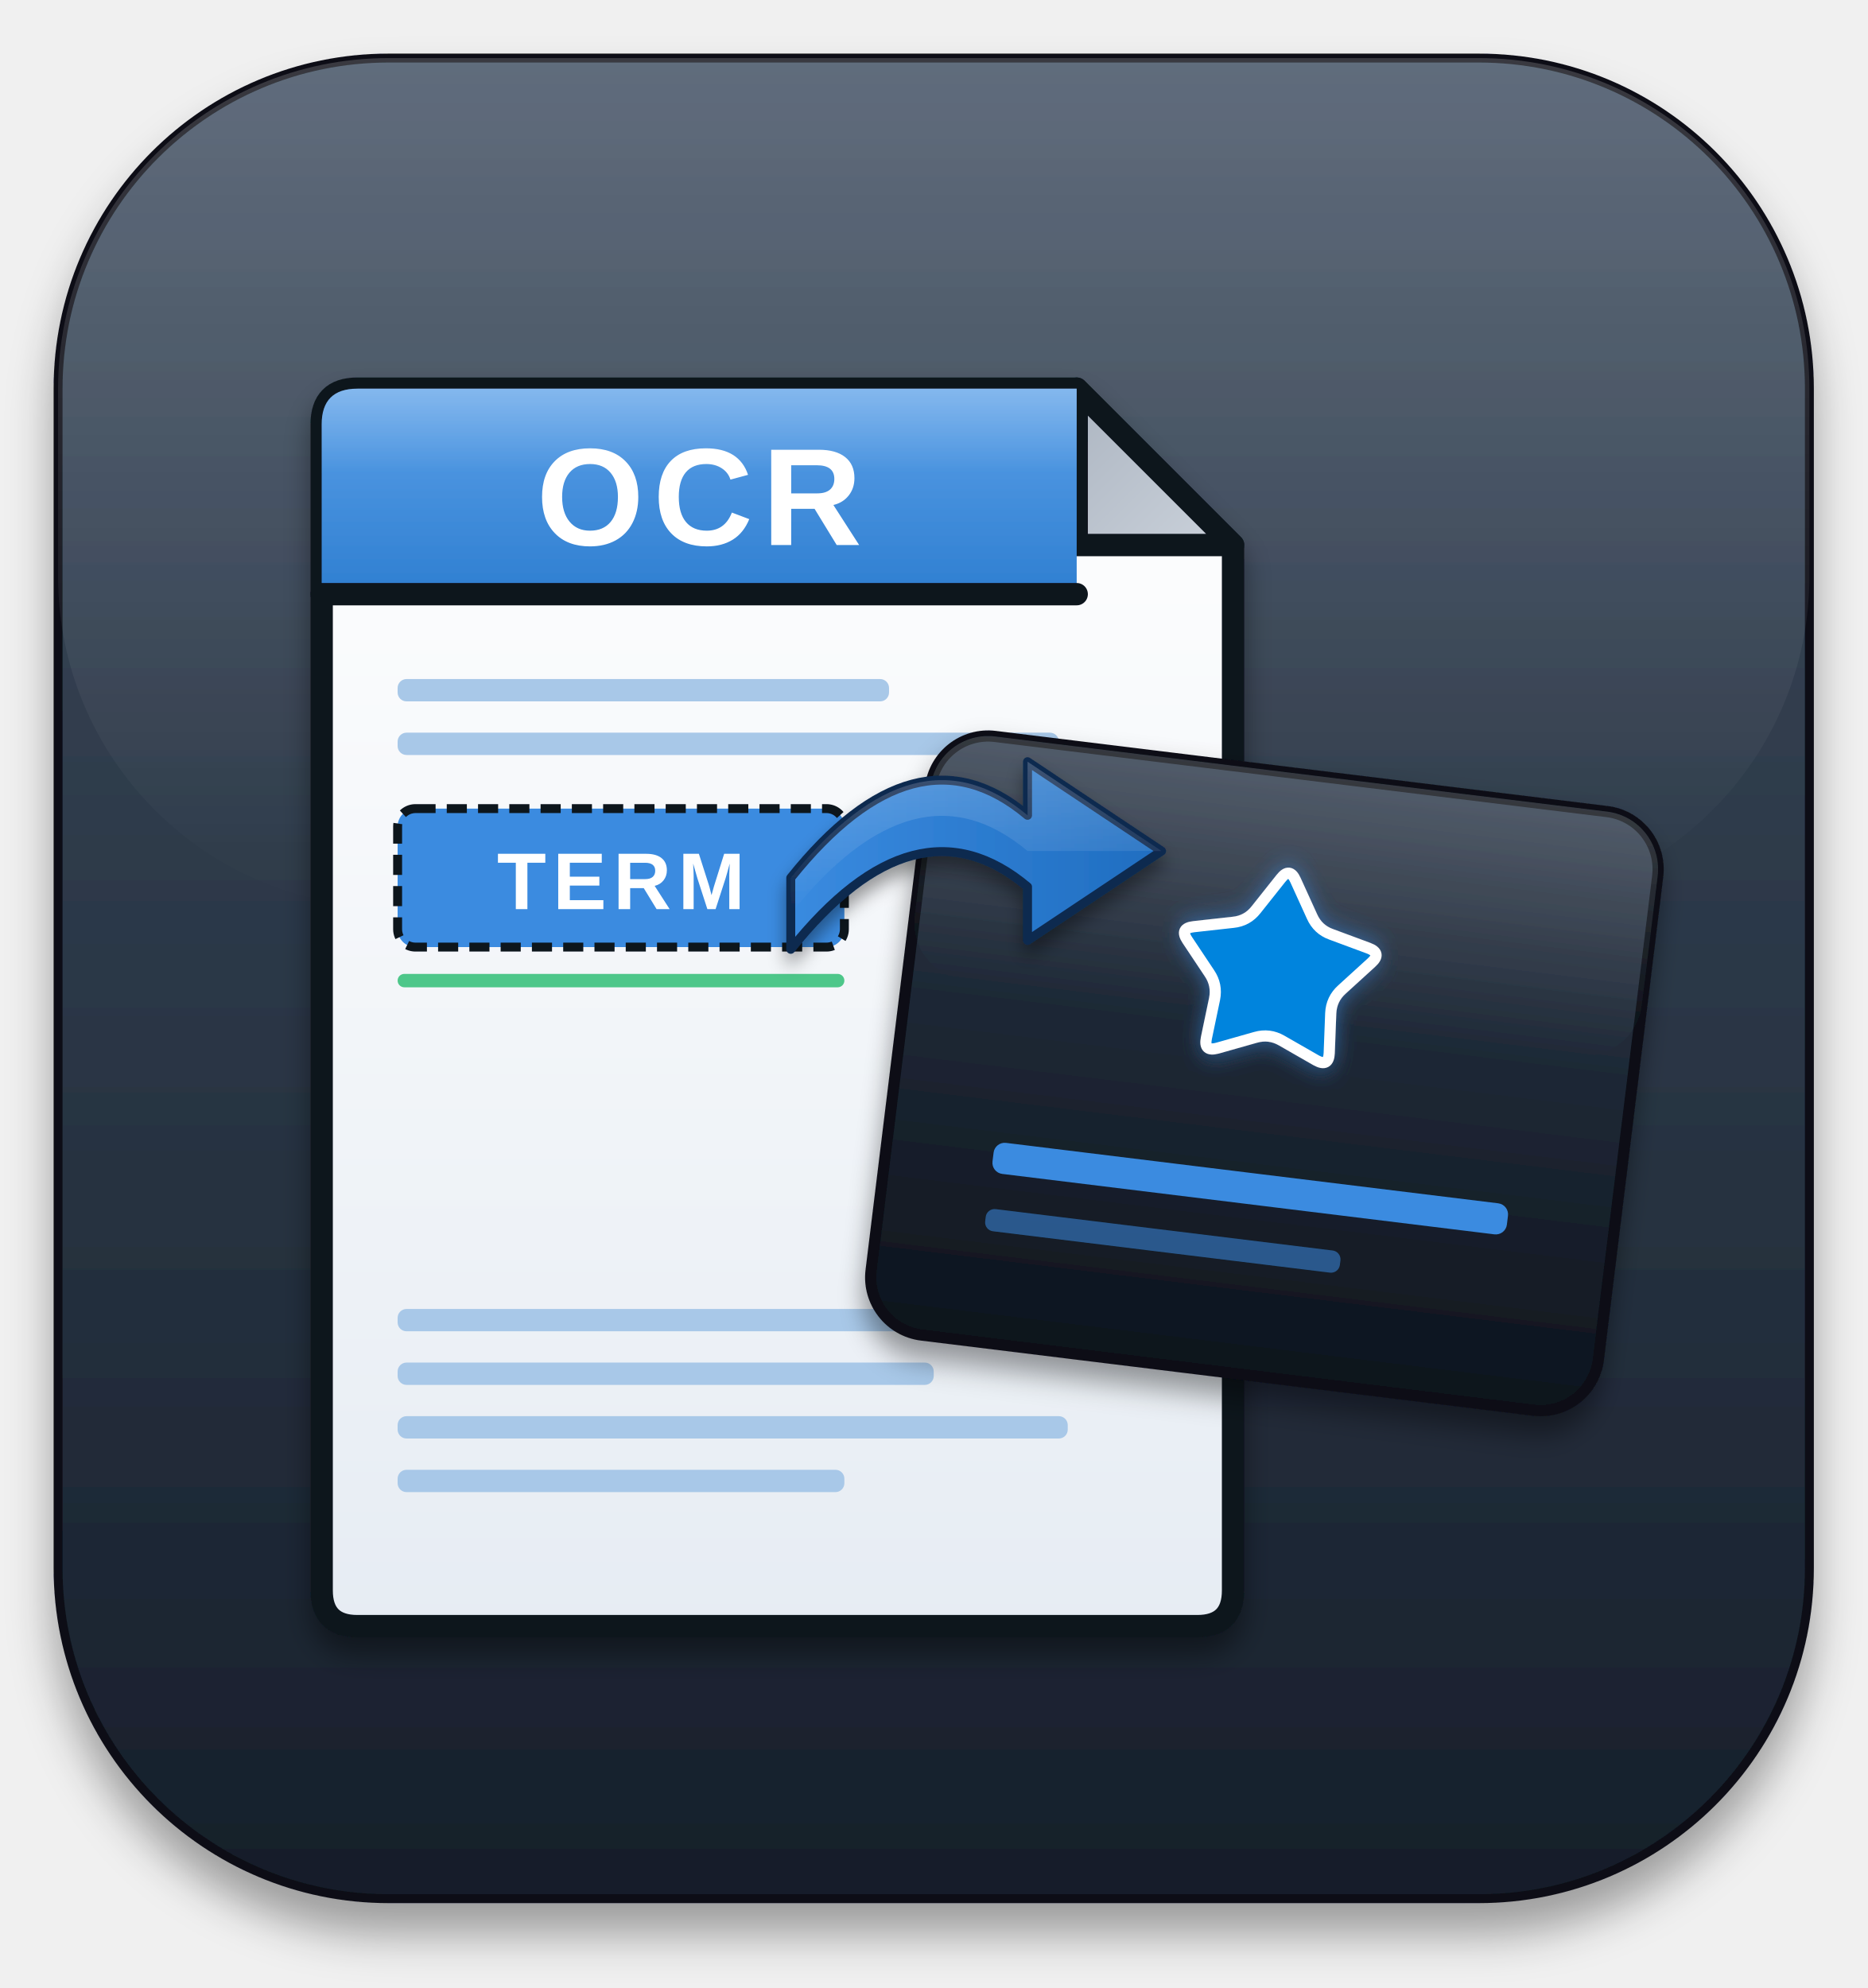
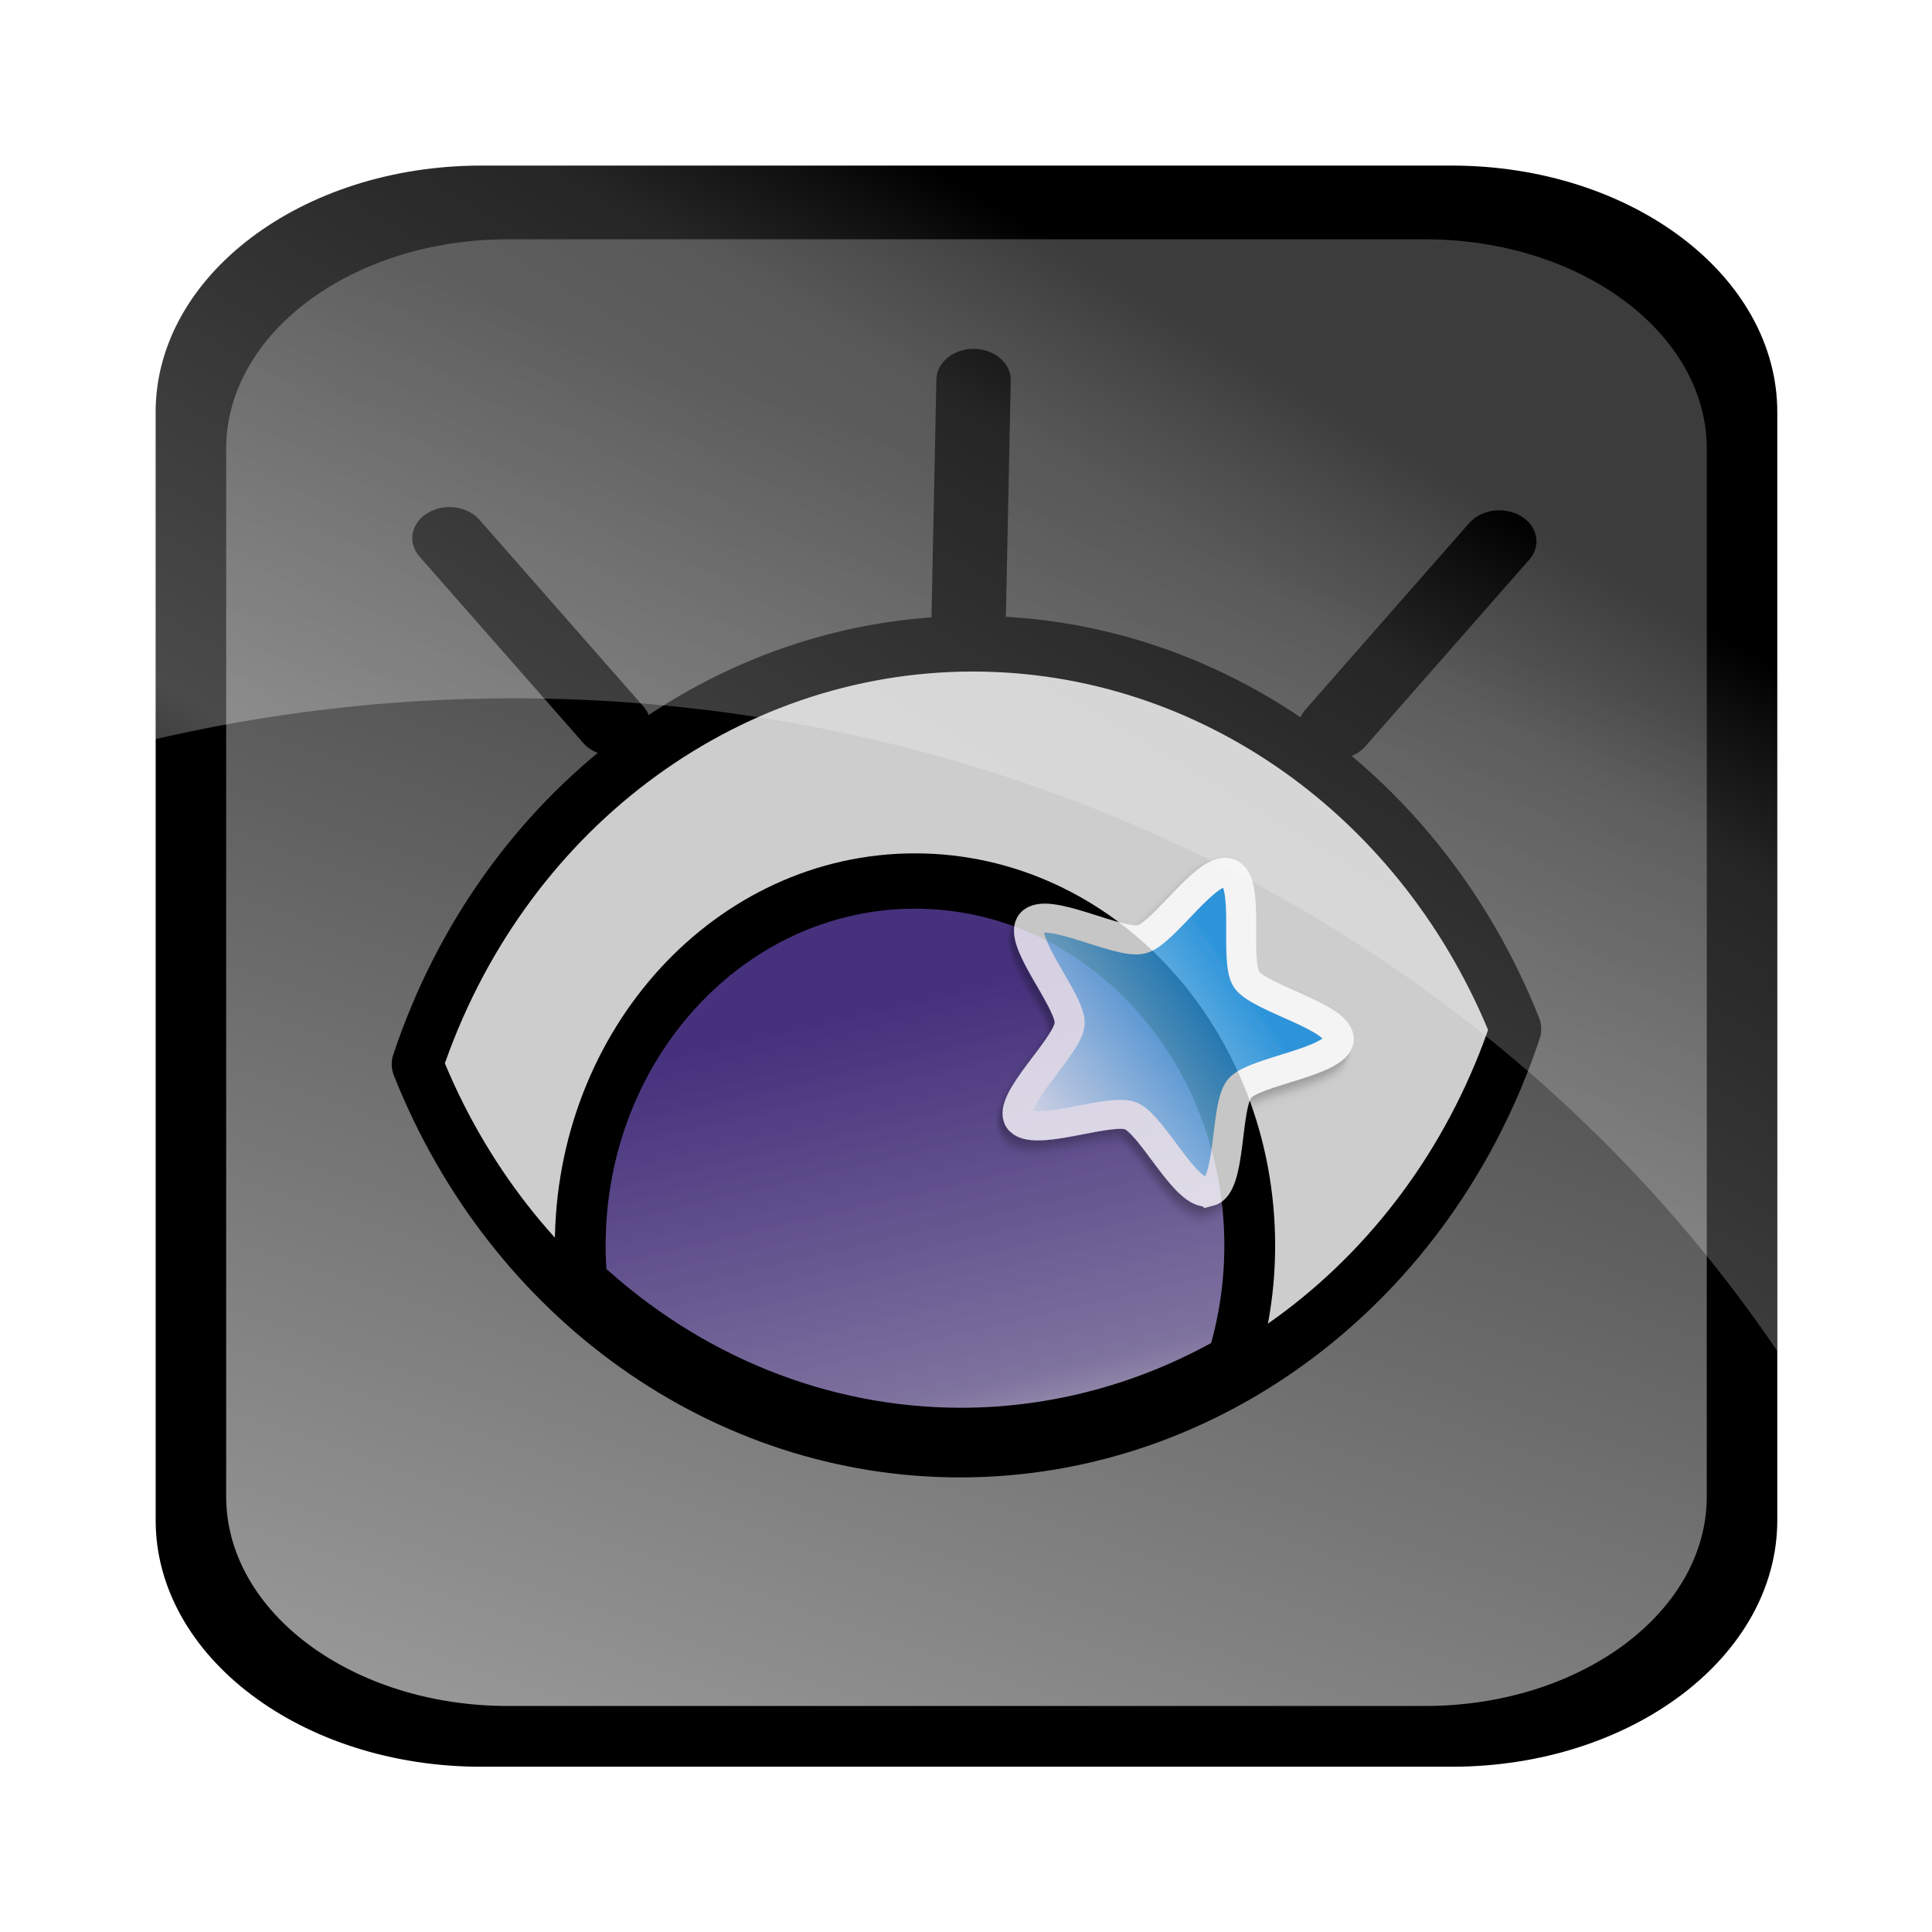
- <svg xmlns="http://www.w3.org/2000/svg" xmlns:xlink="http://www.w3.org/1999/xlink" viewBox="0 0 836 890" preserveAspectRatio="xMidYMid" version="1.1" id="svg45" width="836" height="890">
-   <defs id="defs28">
-     <linearGradient id="iconBg" x1="383.375" y1="95.604" x2="383.375" y2="903.356" gradientTransform="scale(0.9755464,1.025067)" gradientUnits="userSpaceOnUse">
-       <stop offset="0%" stop-color="#3e4d60" id="stop1" />
-       <stop offset="55%" stop-color="#293544" id="stop2" />
-       <stop offset="100%" stop-color="#161e2a" id="stop3" />
-     </linearGradient>
-     <linearGradient id="iconShine" x1="261.771" y1="143.637" x2="261.771" y2="689.457" gradientTransform="matrix(1.43637,0,0,0.6961996,-350,-74)" gradientUnits="userSpaceOnUse">
-       <stop offset="0%" stop-color="#ffffff" stop-opacity="0.18" id="stop4" />
-       <stop offset="100%" stop-color="#ffffff" stop-opacity="0" id="stop5" />
-     </linearGradient>
-     <linearGradient id="docGrad" x1="568.016" y1="209.197" x2="568.016" y2="694.74" gradientTransform="scale(0.8608918,1.161586)" gradientUnits="userSpaceOnUse">
-       <stop offset="0%" stop-color="#ffffff" id="stop6" />
-       <stop offset="100%" stop-color="#e6ecf3" id="stop7" />
-     </linearGradient>
-     <linearGradient id="foldGrad" x1="827" y1="243.001" x2="906.999" y2="323" gradientUnits="userSpaceOnUse">
-       <stop offset="0%" stop-color="#aab3bf" id="stop8" />
-       <stop offset="100%" stop-color="#cdd4dd" id="stop9" />
-     </linearGradient>
-     <linearGradient id="headerGrad" x1="257.729" y1="475.353" x2="257.729" y2="651.693" gradientTransform="scale(1.916745,0.5217177)" gradientUnits="userSpaceOnUse">
-       <stop offset="0%" stop-color="#5ba0e8" id="stop10" />
-       <stop offset="100%" stop-color="#2f7fd1" id="stop11" />
-     </linearGradient>
-     <linearGradient id="cardGrad" x1="681.108" y1="459.422" x2="681.108" y2="762.036" gradientTransform="scale(1.100413,0.9087496)" gradientUnits="userSpaceOnUse">
-       <stop offset="0%" stop-color="#2c3849" id="stop12" />
-       <stop offset="100%" stop-color="#0d141d" id="stop13" />
-     </linearGradient>
-     <linearGradient id="starGrad" x1="850.78" y1="472.859" x2="850.78" y2="562.196" gradientTransform="scale(1.022952,0.9775634)" gradientUnits="userSpaceOnUse">
-       <stop offset="0%" stop-color="#0084dd" id="stop14" />
-       <stop offset="100%" stop-color="#ffffff" id="stop15" />
-     </linearGradient>
-     <linearGradient id="arrowGrad" x1="505.071" y1="574.03" x2="627.382" y2="574.03" gradientTransform="scale(1.389902,0.7194751)" gradientUnits="userSpaceOnUse">
-       <stop offset="0%" stop-color="#3a8be0" id="stop16" />
-       <stop offset="100%" stop-color="#1f6dc0" id="stop17" />
-     </linearGradient>
-     <linearGradient id="surfaceShine" x1="0" y1="0" x2="0" y2="1">
-       <stop offset="0%" stop-color="#ffffff" stop-opacity="0.45" id="stop18" />
-       <stop offset="100%" stop-color="#ffffff" stop-opacity="0" id="stop19" />
-     </linearGradient>
-     <linearGradient id="darkShine" x1="435.489" y1="725.254" x2="435.489" y2="915.201" gradientTransform="scale(1.726794,0.5791078)" gradientUnits="userSpaceOnUse">
-       <stop offset="0%" stop-color="#ffffff" stop-opacity="0.18" id="stop20" />
-       <stop offset="100%" stop-color="#ffffff" stop-opacity="0" id="stop21" />
-     </linearGradient>
-     <filter id="dropShadow" x="-0.052" y="-0.063" width="1.103" height="1.155">
-       <feGaussianBlur in="SourceAlpha" stdDeviation="6" id="feGaussianBlur21" />
-       <feOffset dx="0" dy="8" id="feOffset21" />
-       <feComponentTransfer id="feComponentTransfer21">
-         <feFuncA type="linear" slope="0.40" id="feFuncA21" />
-       </feComponentTransfer>
-       <feMerge id="feMerge22">
-         <feMergeNode id="feMergeNode21" />
-         <feMergeNode in="SourceGraphic" id="feMergeNode22" />
-       </feMerge>
-     </filter>
-     <filter id="iconShadow" x="-0.033" y="-0.032" width="1.066" height="1.08">
-       <feGaussianBlur in="SourceAlpha" stdDeviation="10" id="feGaussianBlur22" />
-       <feOffset dx="0" dy="14" id="feOffset22" />
-       <feComponentTransfer id="feComponentTransfer22">
-         <feFuncA type="linear" slope="0.35" id="feFuncA22" />
-       </feComponentTransfer>
-       <feMerge id="feMerge24">
-         <feMergeNode id="feMergeNode23" />
-         <feMergeNode in="SourceGraphic" id="feMergeNode24" />
-       </feMerge>
-     </filter>
-     <filter id="arrowShadow" x="-0.07" y="-0.138" width="1.14" height="1.336">
-       <feGaussianBlur in="SourceAlpha" stdDeviation="4" id="feGaussianBlur24" />
-       <feOffset dx="0" dy="5" id="feOffset24" />
-       <feComponentTransfer id="feComponentTransfer24">
-         <feFuncA type="linear" slope="0.40" id="feFuncA24" />
-       </feComponentTransfer>
-       <feMerge id="feMerge26">
-         <feMergeNode id="feMergeNode25" />
-         <feMergeNode in="SourceGraphic" id="feMergeNode26" />
-       </feMerge>
-     </filter>
-     <filter id="starGlow" x="-0.168" y="-0.176" width="1.336" height="1.353">
-       <feGaussianBlur in="SourceAlpha" stdDeviation="5" result="blur" id="feGaussianBlur26" />
-       <feFlood flood-color="#3a8be0" flood-opacity="0.65" id="feFlood26" />
-       <feComposite in2="blur" operator="in" result="glow" id="feComposite26" />
-       <feMerge id="feMerge28">
-         <feMergeNode in="glow" id="feMergeNode27" />
-         <feMergeNode in="SourceGraphic" id="feMergeNode28" />
-       </feMerge>
-     </filter>
-     <symbol id="starShape" overflow="visible">
-       <path d="m 3.3,-42.5 9.3,15.2 q 3.3,5.5 9.5,6.9 l 17.3,4.1 q 6.3,1.5 2.1,6.3 L 29.9,3.5 q -4.2,4.8 -3.7,11.2 l 1.5,17.8 q 0.5,6.3 -5.4,3.9 L 5.9,29.5 Q 0,27 -5.9,29.5 l -16.4,6.9 q -5.9,2.4 -5.4,-3.9 l 1.5,-17.8 Q -25.7,8.3 -29.9,3.5 L -41.5,-10 q -4.2,-4.8 2.1,-6.3 l 17.3,-4.1 q 6.2,-1.4 9.5,-6.9 l 9.3,-15.2 q 3.3,-5.5 6.6,0 z" id="path28" />
-     </symbol>
-     <linearGradient xlink:href="#surfaceShine" id="linearGradient45" x1="165.638" y1="739.636" x2="165.638" y2="852.968" gradientTransform="scale(2.982404,0.3352999)" gradientUnits="userSpaceOnUse" />
-     <linearGradient xlink:href="#surfaceShine" id="linearGradient46" x1="450.581" y1="648.407" x2="450.581" y2="754.652" gradientTransform="scale(1.562426,0.6400301)" gradientUnits="userSpaceOnUse" />
-   </defs>
-   <g filter="url(#iconShadow)" id="g28" transform="translate(-350,-74)">
-     <rect x="376" y="100" width="784" height="824" rx="148" ry="148" fill="url(#iconBg)" stroke="#0a1018" stroke-width="4" id="rect28" style="fill:url(#iconBg)" />
-   </g>
-   <rect x="26" y="26" width="784" height="380" rx="148" ry="148" fill="url(#iconShine)" id="rect29" style="fill:url(#iconShine)" />
-   <g filter="url(#dropShadow)" id="g40" transform="translate(-350,-74)">
-     <path d="m 510,248 h 322 l 70,70 v 468 q 0,16 -16,16 H 510 q -16,0 -16,-16 V 264 q 0,-16 16,-16 z" fill="url(#docGrad)" stroke="#0e151f" stroke-width="10" stroke-linejoin="round" id="path29" style="fill:url(#docGrad)" />
-     <path d="m 832,248 v 70 h 70 z" fill="url(#foldGrad)" stroke="#0e151f" stroke-width="10" stroke-linejoin="round" id="path30" style="fill:url(#foldGrad)" />
-     <path d="m 510,248 h 322 v 92 H 494 v -76 q 0,-16 16,-16 z" fill="url(#headerGrad)" id="path31" style="fill:url(#headerGrad)" />
-     <line x1="494" y1="340" x2="832" y2="340" stroke="#0e151f" stroke-width="10" stroke-linecap="round" id="line31" />
-     <path d="m 510,248 h 322 v 38 H 494 v -22 q 0,-16 16,-16 z" fill="url(#surfaceShine)" opacity="0.55" id="path32" style="fill:url(#linearGradient45)" />
-     <text x="663" y="318" text-anchor="middle" font-family="'Arial Black', Arial, Helvetica, 'Liberation Sans', sans-serif" font-size="62px" font-weight="900" fill="#ffffff" letter-spacing="4" id="text32">OCR</text>
-     <rect x="528" y="378" width="220" height="10" rx="4" fill="#a8c8e8" id="rect32" />
-     <rect x="528" y="402" width="296" height="10" rx="4" fill="#a8c8e8" id="rect33" />
-     <rect x="528" y="436" width="200" height="62" rx="8" fill="#3a8be0" id="rect34" />
-     <rect x="528" y="436" width="200" height="62" rx="8" fill="none" stroke="#0e151f" stroke-width="4" stroke-dasharray="9, 5" stroke-linejoin="round" id="rect35" />
-     <text x="628" y="481" text-anchor="middle" font-family="'Arial Black', Arial, Helvetica, 'Liberation Sans', sans-serif" font-size="36px" font-weight="900" fill="#ffffff" letter-spacing="3" id="text35">TERM</text>
-     <rect x="528" y="510" width="200" height="6" rx="3" fill="#4ec78a" id="rect36" />
-     <rect x="528" y="660" width="280" height="10" rx="4" fill="#a8c8e8" id="rect37" />
-     <rect x="528" y="684" width="240" height="10" rx="4" fill="#a8c8e8" id="rect38" />
-     <rect x="528" y="708" width="300" height="10" rx="4" fill="#a8c8e8" id="rect39" />
-     <rect x="528" y="732" width="200" height="10" rx="4" fill="#a8c8e8" id="rect40" />
-   </g>
-   <g transform="rotate(7,1349.945,-2343.225)" filter="url(#dropShadow)" id="g44">
-     <rect x="752" y="420" width="328" height="270" rx="26" fill="url(#cardGrad)" stroke="#080d15" stroke-width="5" id="rect41" style="fill:url(#cardGrad)" />
-     <rect x="752" y="420" width="328" height="110" rx="26" fill="url(#darkShine)" id="rect42" style="fill:url(#darkShine)" />
-     <g filter="url(#starGlow)" id="g42">
-       <use href="#starShape" x="916" y="510" fill="url(#starGrad)" stroke="#ffffff" stroke-width="5" stroke-linejoin="round" id="use42" style="fill:url(#starGrad)" />
+ <svg xmlns="http://www.w3.org/2000/svg" xmlns:xlink="http://www.w3.org/1999/xlink" width="1024" height="1024" viewBox="0 0 1024 1024">
+   <rect x="0" y="0" width="1024" height="1024" fill="#ffffff" />
+   <g transform="translate(7.1674,56.9183) scale(1.326571)">
+     <defs id="defs23">
+       <linearGradient id="linearGradient48">
+         <stop style="stop-color:#989898;stop-opacity:0.059;" offset="0" id="stop48" />
+         <stop style="stop-color:#ffffff;stop-opacity:0.588;" offset="0.375" id="stop50" />
+         <stop style="stop-color:#ffffff;stop-opacity:0.294;" offset="0.859" id="stop52" />
+         <stop style="stop-color:#ffffff;stop-opacity:0.122;" offset="0.947" id="stop53" />
+         <stop style="stop-color:#ffffff;stop-opacity:0;" offset="1" id="stop49" />
+       </linearGradient>
+       <linearGradient id="linearGradient35">
+         <stop style="stop-color:#46317d;stop-opacity:1;" offset="0.304" id="stop35" />
+         <stop style="stop-color:#46317d;stop-opacity:0.584;" offset="0.801" id="stop37" />
+         <stop style="stop-color:#46317d;stop-opacity:0;" offset="1" id="stop36" />
+       </linearGradient>
+       <linearGradient id="docGrad" x1="447.231" y1="122.225" x2="447.231" y2="559.663" gradientTransform="matrix(1.151374,0,0,1.24981,-104.1968,-19.50338)" gradientUnits="userSpaceOnUse">
+         <stop offset="0%" stop-color="#ffffff" id="stop1" />
+         <stop offset="100%" stop-color="#e6ecf3" id="stop2" />
+       </linearGradient>
+       <linearGradient id="foldGrad" x1="825.13" y1="141.354" x2="780.025" y2="195.612" gradientUnits="userSpaceOnUse" gradientTransform="matrix(2.186504,0,0,1.489656,-1106.193,-61.10866)">
+         <stop offset="0%" stop-color="#aab3bf" id="stop3" />
+         <stop offset="100%" stop-color="#cdd4dd" id="stop4" />
+       </linearGradient>
+       <linearGradient id="headerGrad" x1="226.442" y1="253.522" x2="226.442" y2="429.885" gradientTransform="scale(1.837117,0.5443311)" gradientUnits="userSpaceOnUse">
+         <stop offset="0%" stop-color="#5ba0e8" id="stop5" />
+         <stop offset="100%" stop-color="#2f7fd1" id="stop6" />
+       </linearGradient>
+       <linearGradient id="cardGrad" x1="785.241" y1="244.204" x2="785.241" y2="520.899" gradientTransform="scale(1.048086,0.9541199)" gradientUnits="userSpaceOnUse">
+         <stop offset="0%" stop-color="#2c3849" id="stop7" />
+         <stop offset="100%" stop-color="#0d141d" id="stop8" />
+       </linearGradient>
+       <linearGradient id="starGrad" x1="901.613" y1="286.682" x2="901.613" y2="376.018" gradientTransform="scale(1.022952,0.9775634)" gradientUnits="userSpaceOnUse">
+         <stop offset="0%" stop-color="#0084dd" id="stop9" />
+         <stop offset="100%" stop-color="#ffffff" id="stop10" />
+       </linearGradient>
+       <linearGradient id="arrowGrad" x1="430.744" y1="542.69" x2="419.727" y2="652.349" gradientTransform="matrix(2.181725,0,0,0.864454,-225.754,-129.1755)" gradientUnits="userSpaceOnUse">
+         <stop offset="0%" stop-color="#3a8be0" id="stop11" />
+         <stop offset="100%" stop-color="#1f6dc0" id="stop12" />
+       </linearGradient>
+       <linearGradient id="surfaceShine" x1="0" y1="0" x2="0" y2="1">
+         <stop offset="0%" stop-color="#ffffff" stop-opacity="0.45" id="stop13" />
+         <stop offset="100%" stop-color="#ffffff" stop-opacity="0" id="stop14" />
+       </linearGradient>
+       <linearGradient id="darkShine" x1="499.901" y1="385.708" x2="499.901" y2="560.431" gradientTransform="scale(1.648327,0.6066758)" gradientUnits="userSpaceOnUse">
+         <stop offset="0%" stop-color="#ffffff" stop-opacity="0.18" id="stop15" />
+         <stop offset="100%" stop-color="#ffffff" stop-opacity="0" id="stop16" />
+       </linearGradient>
+       <filter id="dropShadow" x="-0.045" y="-0.036" width="1.1" height="1.089">
+         <feGaussianBlur in="SourceAlpha" stdDeviation="6" id="feGaussianBlur16" />
+         <feOffset dx="0" dy="8" id="feOffset16" />
+         <feComponentTransfer id="feComponentTransfer16">
+           <feFuncA type="linear" slope="0.30" id="feFuncA16" />
+         </feComponentTransfer>
+         <feMerge id="feMerge17">
+           <feMergeNode id="feMergeNode16" />
+           <feMergeNode in="SourceGraphic" id="feMergeNode17" />
+         </feMerge>
+       </filter>
+       <filter id="arrowShadow" x="-0.077" y="-0.077" width="1.154" height="1.182">
+         <feGaussianBlur in="SourceAlpha" stdDeviation="2.305" id="feGaussianBlur17" />
+         <feOffset dx="0" dy="5" id="feOffset17" />
+         <feComponentTransfer id="feComponentTransfer17">
+           <feFuncA type="linear" slope="0.35" id="feFuncA17" />
+         </feComponentTransfer>
+         <feMerge id="feMerge19">
+           <feMergeNode id="feMergeNode18" />
+           <feMergeNode in="SourceGraphic" id="feMergeNode19" />
+         </feMerge>
+       </filter>
+       <filter id="starGlow" x="-0.168" y="-0.176" width="1.336" height="1.353">
+         <feGaussianBlur in="SourceAlpha" stdDeviation="5" result="blur" id="feGaussianBlur19" />
+         <feFlood flood-color="#3a8be0" flood-opacity="0.55" id="feFlood19" />
+         <feComposite in2="blur" operator="in" result="glow" id="feComposite19" />
+         <feMerge id="feMerge21">
+           <feMergeNode in="glow" id="feMergeNode20" />
+           <feMergeNode in="SourceGraphic" id="feMergeNode21" />
+         </feMerge>
+       </filter>
+       <filter id="textShadow" x="-0.007" y="-0.054" width="1.014" height="1.143">
+         <feGaussianBlur in="SourceAlpha" stdDeviation="2" id="feGaussianBlur21" />
+         <feOffset dx="0" dy="3" id="feOffset21" />
+         <feComponentTransfer id="feComponentTransfer21">
+           <feFuncA type="linear" slope="0.18" id="feFuncA21" />
+         </feComponentTransfer>
+         <feMerge id="feMerge23">
+           <feMergeNode id="feMergeNode22" />
+           <feMergeNode in="SourceGraphic" id="feMergeNode23" />
+         </feMerge>
+       </filter>
+       <symbol id="starShape" overflow="visible">
+         <path d="m 3.3,-42.5 9.3,15.2 q 3.3,5.5 9.5,6.9 l 17.3,4.1 q 6.3,1.5 2.1,6.3 L 29.9,3.5 q -4.2,4.8 -3.7,11.2 l 1.5,17.8 q 0.5,6.3 -5.4,3.9 L 5.9,29.5 Q 0,27 -5.9,29.5 l -16.4,6.9 q -5.9,2.4 -5.4,-3.9 l 1.5,-17.8 Q -25.7,8.3 -29.9,3.5 L -41.5,-10 q -4.2,-4.8 2.1,-6.3 l 17.3,-4.1 q 6.2,-1.4 9.5,-6.9 l 9.3,-15.2 q 3.3,-5.5 6.6,0 z" id="path23" />
+       </symbol>
+       <linearGradient xlink:href="#surfaceShine" id="linearGradient41" x1="142.466" y1="402.958" x2="142.466" y2="513.917" gradientTransform="scale(2.919986,0.3424674)" gradientUnits="userSpaceOnUse" />
+       <clipPath clipPathUnits="userSpaceOnUse" id="clipPath2815">
+         <rect style="opacity:1;fill:#d533e4;fill-opacity:0.541;stroke:none;stroke-width:1;stroke-miterlimit:4;stroke-dasharray:none;stroke-opacity:1" id="rect1913" width="23" height="30" x="5" y="1" ry="4.619" rx="4.619" />
+       </clipPath>
+       <clipPath clipPathUnits="userSpaceOnUse" id="clipPath2868">
+         <rect style="opacity:1;fill:none;fill-opacity:1;stroke:#000000;stroke-width:1;stroke-miterlimit:4;stroke-dasharray:none;stroke-opacity:1" id="rect1950" width="41" height="28" x="19.88" y="16.849" ry="4" rx="4" />
+       </clipPath>
+       <linearGradient id="linearGradient4825">
+         <stop id="stop4827" offset="0" style="stop-color:#0084dd;stop-opacity:1" />
+         <stop id="stop4829" offset="1" style="stop-color:white;stop-opacity:1" />
+       </linearGradient>
+       <linearGradient id="linearGradient4843">
+         <stop style="stop-color:white;stop-opacity:0.494;" offset="0" id="stop4845" />
+         <stop style="stop-color:white;stop-opacity:0.251;" offset="1" id="stop4847" />
+       </linearGradient>
+       <linearGradient xlink:href="#linearGradient4825" id="linearGradient2989" gradientUnits="userSpaceOnUse" x1="253.747" y1="412.83" x2="188" y2="542.333" />
+       <linearGradient xlink:href="#linearGradient35" id="linearGradient36" x1="265.135" y1="104.133" x2="283.624" y2="191.118" gradientUnits="userSpaceOnUse" />
+       <clipPath clipPathUnits="userSpaceOnUse" id="clipPath38">
+         <rect style="opacity:1;fill:#d533e4;fill-opacity:0.541;stroke:none;stroke-width:7.978;stroke-miterlimit:4;stroke-dasharray:none;stroke-opacity:1" id="rect38" width="183.493" height="239.339" x="874.94" y="-46.522" ry="36.848" rx="36.848" transform="rotate(22.47036)" />
+       </clipPath>
+       <clipPath clipPathUnits="userSpaceOnUse" id="clipPath39">
+         <rect style="opacity:1;fill:#d533e4;fill-opacity:0.541;stroke:none;stroke-width:10.822;stroke-miterlimit:4;stroke-dasharray:none;stroke-opacity:1" id="rect39" width="248.893" height="324.643" x="46.98" y="313.768" ry="49.981" rx="49.981" transform="rotate(-7.13918)" />
+       </clipPath>
+       <clipPath clipPathUnits="userSpaceOnUse" id="clipPath40">
+         <rect style="opacity:1;fill:#d533e4;fill-opacity:0.541;stroke:none;stroke-width:7.978;stroke-miterlimit:4;stroke-dasharray:none;stroke-opacity:1" id="rect40" width="183.493" height="239.339" x="874.94" y="-46.522" ry="36.848" rx="36.848" />
+       </clipPath>
+       <clipPath clipPathUnits="userSpaceOnUse" id="clipPath41">
+         <rect style="opacity:1;fill:#d533e4;fill-opacity:0.541;stroke:none;stroke-width:7.978;stroke-miterlimit:4;stroke-dasharray:none;stroke-opacity:1" id="rect41" width="183.493" height="239.339" x="874.94" y="-46.522" ry="36.848" rx="36.848" />
+       </clipPath>
+       <linearGradient xlink:href="#linearGradient3769" id="linearGradient2973" gradientUnits="userSpaceOnUse" gradientTransform="matrix(10.85887,0,0,10.98368,424.7462,297.9506)" x1="15.5" y1="5.95" x2="4" y2="31" />
+       <linearGradient id="linearGradient3769">
+         <stop id="stop3771" offset="0" style="stop-color:#3c3c3c;stop-opacity:1" />
+         <stop id="stop3773" offset="1" style="stop-color:#9e9e9e;stop-opacity:1" />
+       </linearGradient>
+       <clipPath clipPathUnits="userSpaceOnUse" id="clipPath42">
+         <rect style="opacity:1;fill:#d533e4;fill-opacity:0.541;stroke:none;stroke-width:11.376;stroke-miterlimit:4;stroke-dasharray:none;stroke-opacity:1" id="rect42" width="261.647" height="341.279" x="462.235" y="303.05" ry="52.542" rx="52.542" />
+       </clipPath>
+       <clipPath clipPathUnits="userSpaceOnUse" id="clipPath43">
+         <rect style="opacity:1;fill:#d533e4;fill-opacity:0.541;stroke:none;stroke-width:24.87;stroke-miterlimit:4;stroke-dasharray:none;stroke-opacity:1" id="rect43" width="572.008" height="746.097" x="66.63" y="19.726" ry="114.867" rx="114.867" transform="rotate(38.85193)" />
+       </clipPath>
+       <clipPath clipPathUnits="userSpaceOnUse" id="clipPath44">
+         <rect style="opacity:1;fill:#d533e4;fill-opacity:0.541;stroke:none;stroke-width:13.32;stroke-miterlimit:4;stroke-dasharray:none;stroke-opacity:1" id="rect44" width="306.354" height="399.592" x="98.139" y="185.464" ry="61.52" rx="61.52" transform="rotate(-0.335675)" />
+       </clipPath>
+       <clipPath clipPathUnits="userSpaceOnUse" id="clipPath45">
+         <rect style="opacity:1;fill:#d533e4;fill-opacity:0.541;stroke:none;stroke-width:10.822;stroke-miterlimit:4;stroke-dasharray:none;stroke-opacity:1" id="rect45" width="248.893" height="324.643" x="40.582" y="320.531" ry="49.981" rx="49.981" transform="rotate(-7.13918)" />
+       </clipPath>
+       <clipPath clipPathUnits="userSpaceOnUse" id="clipPath46">
+         <rect style="opacity:1;fill:#d533e4;fill-opacity:0.541;stroke:none;stroke-width:11.376;stroke-miterlimit:4;stroke-dasharray:none;stroke-opacity:1" id="rect46" width="261.647" height="341.279" x="462.235" y="303.05" ry="52.542" rx="52.542" />
+       </clipPath>
+       <clipPath clipPathUnits="userSpaceOnUse" id="clipPath47">
+         <rect style="opacity:1;fill:#d533e4;fill-opacity:0.541;stroke:none;stroke-width:11.376;stroke-miterlimit:4;stroke-dasharray:none;stroke-opacity:1" id="rect47" width="261.647" height="341.279" x="462.235" y="303.05" ry="52.542" rx="52.542" />
+       </clipPath>
+       <clipPath clipPathUnits="userSpaceOnUse" id="clipPath47-0">
+         <rect style="opacity:1;fill:#d533e4;fill-opacity:0.541;stroke:none;stroke-width:11.376;stroke-miterlimit:4;stroke-dasharray:none;stroke-opacity:1" id="rect47-5" width="261.647" height="341.279" x="462.235" y="303.05" ry="52.542" rx="52.542" />
+       </clipPath>
+       <linearGradient xlink:href="#linearGradient48" id="linearGradient49" x1="512.516" y1="576.78" x2="673.602" y2="370.599" gradientUnits="userSpaceOnUse" />
+     </defs>
+     <g filter="url(#dropShadow)" id="g34" transform="matrix(0.981944,0,0,1.000184,-858.7141,-140.6634)">
+       <path d="m 437.044,138.998 h 385.885 l 1.019,79.86 v 438.75 c 0,13.778 -6.682,18.441 -20.046,18.377 l -366.858,-1.758 c -13.364,-0.064 -20.046,-6.126 -20.046,-18.377 V 157.375 c 0,-12.251 6.682,-18.377 20.046,-18.377 z" fill="url(#docGrad)" stroke="#1a232f" stroke-width="11.996" stroke-linejoin="round" id="path24" style="fill:url(#docGrad)" />
+       <path d="M 697.392,147.706 V 249.002 h 148.682 z" fill="url(#foldGrad)" stroke="#1a232f" stroke-width="18.048" stroke-linejoin="round" id="path25" style="fill:url(#foldGrad)" />
+       <path d="m 432,138 h 308 v 96 H 416 v -80 q 0,-16 16,-16 z" fill="url(#headerGrad)" id="path26" style="fill:url(#headerGrad)" />
+       <line x1="416" y1="234" x2="740" y2="234" stroke="#1a232f" stroke-width="10" stroke-linecap="round" id="line26" />
+       <path d="m 432,138 h 308 v 38 H 416 v -22 q 0,-16 16,-16 z" fill="url(#surfaceShine)" opacity="0.55" id="path27" style="fill:url(#linearGradient41)" />
+       <text x="578" y="216" text-anchor="middle" font-family="'Arial Black', Arial, Helvetica, 'Liberation Sans', sans-serif" font-size="64px" font-weight="900" fill="#ffffff" letter-spacing="4" id="text27">OCR</text>
+       <rect x="448" y="270" width="220" height="10" rx="4" fill="#a8c8e8" id="rect27" />
+       <rect x="448" y="294" width="296" height="10" rx="4" fill="#a8c8e8" id="rect28" />
+       <rect x="448" y="324" width="200" height="62" rx="8" fill="#3a8be0" id="rect29" />
+       <rect x="448" y="324" width="200" height="62" rx="8" fill="none" stroke="#1a232f" stroke-width="4" stroke-dasharray="9, 5" stroke-linejoin="round" id="rect30" />
+       <text x="548" y="370" text-anchor="middle" font-family="'Arial Black', Arial, Helvetica, 'Liberation Sans', sans-serif" font-size="36px" font-weight="900" fill="#ffffff" letter-spacing="3" id="text30">TERM</text>
+       <rect x="448" y="396" width="200" height="6" rx="3" fill="#4ec78a" id="rect31" />
+       <rect x="448" y="510" width="280" height="10" rx="4" fill="#a8c8e8" id="rect32" />
+       <rect x="448" y="534" width="240" height="10" rx="4" fill="#a8c8e8" id="rect33" />
+       <rect x="448" y="558" width="200" height="10" rx="4" fill="#a8c8e8" id="rect34" />
    </g>
-     <rect x="800" y="600" width="232" height="14" rx="5" fill="#3a8be0" id="rect43" />
-     <rect x="800" y="630" width="160" height="10" rx="4" fill="#3a8be0" opacity="0.55" id="rect44" />
-   </g>
-   <g filter="url(#arrowShadow)" id="g45" transform="translate(-350,-74)">
-     <path d="m 704,467 q 56,-70 106,-28 v -24 l 60,40 -60,40 v -24 q -50,-42 -106,28 z" fill="url(#arrowGrad)" stroke="#0e2950" stroke-width="4" stroke-linejoin="round" id="path44" style="fill:url(#arrowGrad)" />
-     <path d="m 704,467 q 56,-70 106,-28 v -24 l 60,40 h -60 q -50,-42 -106,28 z" fill="url(#surfaceShine)" opacity="0.45" id="path45" style="fill:url(#linearGradient46)" />
+     <g id="g38" transform="translate(-606.73,426.4696)">
+       <rect style="fill:#f4f4f4;fill-opacity:1;fill-rule:evenodd;stroke:#151f2d;stroke-width:8.24;stroke-linecap:round;stroke-linejoin:round;stroke-dasharray:none;stroke-opacity:1" id="rect3" width="312.689" height="415.8" x="58.167" y="44.488" rx="6.814" ry="5.953" />
+       <path style="fill:none;fill-opacity:1;fill-rule:evenodd;stroke:#000000;stroke-width:14.121;stroke-linecap:round;stroke-linejoin:round;stroke-dasharray:none;stroke-opacity:1" d="m 123.105,353.486 c -1.172,2.052 -2.249,4.162 -3.517,6.155 -4.888,7.682 -9.634,15.469 -14.948,22.862 -3.629,5.049 -8.947,8.644 -13.19,13.19 -1.562,1.674 -2.778,3.657 -4.397,5.276 -2.345,2.345 -1.466,-0.879 -2.638,2.638 -0.927,2.781 2.763,5.527 5.276,7.035 18.935,11.361 44.918,14.924 65.949,7.914 3.17,-1.057 5.488,-3.857 7.914,-6.155 10.621,-10.062 12.057,-16.721 16.707,-29.897 1.392,-3.944 2.994,-8.124 3.517,-12.31 0.109,-0.873 -0.172,-1.776 0,-2.638 0.129,-0.643 1.535,-1.759 0.879,-1.759 -1.057,0 -2.032,0.893 -2.638,1.759 -18.024,25.748 -13.345,18.02 -21.983,42.207 -0.842,2.358 -1.846,4.659 -2.638,7.035 -0.093,0.278 -0.284,0.95 0,0.879 1.272,-0.318 2.356,-1.15 3.517,-1.759 26.488,-13.875 3.622,-1.375 31.655,-19.345 4.733,-3.034 23.104,-16.82 32.535,-14.069 4.784,1.395 9.099,4.189 13.19,7.035 4.759,3.311 13.19,12.008 13.19,18.466" id="path28" />
+       <path style="fill:none;fill-opacity:1;fill-rule:evenodd;stroke:#000000;stroke-width:14.121;stroke-linecap:round;stroke-linejoin:round;stroke-dasharray:none;stroke-opacity:1" d="m 109.915,209.278 c -5.074,3.662 -6.155,9.103 -6.155,14.948 0,6.524 -0.291,8.55 6.155,12.31 5.332,3.11 12.623,2.638 18.466,2.638 2.345,0 4.866,0.893 7.035,0 3.09,-1.272 5.376,-3.98 7.914,-6.155 1.574,-1.349 2.931,-2.931 4.397,-4.397 0.293,-0.293 0.465,-0.879 0.879,-0.879 0.293,0 0.064,0.593 0,0.879 -0.857,3.858 -3.714,11.918 -1.759,15.828 1.019,2.038 10.288,2.167 11.431,1.759 18.764,-6.701 18.684,-8.709 32.535,-21.983 2.394,-2.294 4.69,-4.69 7.035,-7.035 0.293,-0.293 1.01,-1.273 0.879,-0.879 -1.366,4.098 -2.595,3.301 -3.517,7.914 -0.108,0.538 -2.91,17.923 -1.759,20.224 3.452,6.903 24.373,9.921 29.018,5.276" id="path29" />
+       <path style="fill:none;fill-opacity:1;fill-rule:evenodd;stroke:#000000;stroke-width:14.121;stroke-linecap:round;stroke-linejoin:round;stroke-dasharray:none;stroke-opacity:1" d="m 123.984,297.21 c 5.661,-5.154 5.46,-14.561 0,0 -1.598,4.261 -2.078,8.873 -3.517,13.19 -1.205,3.615 -3.029,6.995 -4.397,10.552 -0.105,0.274 -0.207,0.672 0,0.879 2.134,2.134 10.62,-2.603 14.069,-4.397 22.779,-11.845 44.051,-24.672 65.949,-37.811 2.109,-1.266 2.234,5.247 1.759,11.431 -0.922,11.985 -5.74,15.585 17.586,0.879 7.938,-5.004 14.566,-11.838 21.983,-17.586 4.309,-3.34 8.828,-6.401 13.19,-9.673 0.332,-0.249 1.085,-1.239 0.879,-0.879 -4.721,8.263 -9.691,15.929 -11.431,25.5 -0.21,1.154 -0.976,2.867 0,3.517 8.185,5.457 26.383,-11.034 32.535,-14.948 1.749,-1.113 0.224,4.189 0.879,6.155 0.403,1.209 5.187,8.054 7.035,8.793 1.633,0.653 3.517,0 5.276,0 1.759,0 3.528,0.194 5.276,0 4.631,-0.515 0.839,-0.869 4.397,-1.759 6.158,-1.54 13.589,-1.518 19.345,-4.397" id="path30" />
+       <path style="fill:none;fill-opacity:1;fill-rule:evenodd;stroke:#000000;stroke-width:9.5;stroke-linecap:round;stroke-linejoin:round;stroke-dasharray:none;stroke-opacity:1" d="m 111.113,68.92 c 4.559,3.949 2.85,8.258 2.85,12.524" id="path31" />
+       <path style="fill:none;fill-opacity:1;fill-rule:evenodd;stroke:#000000;stroke-width:14.121;stroke-linecap:round;stroke-linejoin:round;stroke-dasharray:none;stroke-opacity:1" d="m 74.742,85.294 c 1.466,-0.586 2.946,-1.137 4.397,-1.759 1.501,0.311 1.693,-1.286 2.638,-1.759 0.469,-0.235 5.259,-0.068 5.276,0 0.972,3.887 -1.912,13.916 0.879,16.707" id="path32" />
+     </g>
+     <rect ry="0" rx="0" y="291.674" x="405.355" height="364.031" width="364.031" id="rect2802" style="display:inline;fill:#000000;fill-opacity:1;stroke:none;stroke-width:13.651;stroke-miterlimit:4;stroke-dasharray:none;stroke-opacity:1" clip-path="url(#clipPath47)" transform="matrix(2.476272,0,0,1.874503,-1087.83,-544.8159)" />
+     <rect style="fill:url(#linearGradient2973);fill-opacity:1;stroke:none;stroke-width:11.376;stroke-miterlimit:4;stroke-dasharray:none;stroke-opacity:1" id="rect4875" width="238.895" height="318.527" x="473.611" y="314.426" ry="45.504" rx="45.504" clip-path="url(#clipPath46)" transform="matrix(2.476272,0,0,1.839784,-1087.83,-525.7826)" />
+     <path transform="matrix(2.582983,0.3381165,-0.3235214,2.69951,-47.25586,-848.7856)" d="m 312.507,544.328 c -20.284,20.164 -45.835,-32.08 -74.199,-28.4 -29.323,3.804 -41.202,60.289 -67.508,46.787 -25.445,-13.06 16.346,-53.505 4.082,-79.343 -12.679,-26.713 -70.07,-20.555 -65.358,-49.746 4.558,-28.236 55.937,-0.988 76.721,-20.636 21.487,-20.313 -2.104,-72.992 27.115,-77.532 28.262,-4.391 18.225,52.894 43.335,66.589 25.959,14.158 68.77,-24.557 82.116,1.829 12.909,25.522 -44.674,33.678 -49.939,61.791 -5.443,29.064 44.606,57.816 23.635,78.662 z" id="path4877" style="fill:none;fill-opacity:1;stroke:none;stroke-width:16.232;stroke-miterlimit:4;stroke-dasharray:none;stroke-opacity:1" clip-path="url(#clipPath45)" />
+     <g id="g48" transform="matrix(1.313753,0,0,1.096164,289.0762,296.6975)">
+       <g id="g47" transform="matrix(2.463384,0,0,3.215738,-621.7868,-362.3721)">
+         <path id="path33" style="fill:#cdcdcd;fill-opacity:1;fill-rule:evenodd;stroke:#000000;stroke-width:6.313;stroke-linecap:round;stroke-linejoin:round;stroke-dasharray:none;stroke-opacity:1" d="m 281.528,89.304 a 72.838,71.825 0 0 0 -68.593,47.667 72.838,71.825 0 0 0 67.011,43.676 72.838,71.825 0 0 0 68.593,-47.667 72.838,71.825 0 0 0 -67.011,-43.676 z" />
+         <path id="path33-5" style="fill:url(#linearGradient36);fill-opacity:1;fill-rule:evenodd;stroke:#000000;stroke-width:6.272;stroke-linecap:round;stroke-linejoin:round;stroke-dasharray:none;stroke-opacity:1" d="m 274.38,116.205 a 41.328,41.328 0 0 0 -41.328,41.328 41.328,41.328 0 0 0 0.215,4.201 71.858,71.858 0 0 0 46.775,17.311 71.858,71.858 0 0 0 33.492,-8.283 41.328,41.328 0 0 0 2.174,-13.229 41.328,41.328 0 0 0 -41.328,-41.328 z" />
+       </g>
+       <path style="fill:#46317d;fill-opacity:1;fill-rule:evenodd;stroke:#000000;stroke-width:22.619;stroke-linecap:round;stroke-linejoin:round;stroke-dasharray:none;stroke-opacity:1" d="m -87.468,-113.677 c 49.859,68.038 49.859,68.038 49.859,68.038 v 0" id="path38" />
+       <path style="fill:#46317d;fill-opacity:1;fill-rule:evenodd;stroke:#000000;stroke-width:22.619;stroke-linecap:round;stroke-linejoin:round;stroke-dasharray:none;stroke-opacity:1" d="m 231.811,-112.496 c -49.859,68.038 -49.859,68.038 -49.859,68.038 v 0" id="path38-8" />
+       <path style="fill:#46317d;fill-opacity:1;fill-rule:evenodd;stroke:#000000;stroke-width:22.619;stroke-linecap:round;stroke-linejoin:round;stroke-dasharray:none;stroke-opacity:1" d="m 71.932,-171.341 c -1.472,85.685 -1.472,85.685 -1.472,85.685 v 0" id="path38-2" />
+       <path style="opacity:0.776;fill:url(#linearGradient2989);fill-opacity:1;stroke:#ffffff;stroke-width:16.232;stroke-miterlimit:4;stroke-dasharray:none;stroke-opacity:1;filter:url(#arrowShadow)" id="path4634" d="m 294.469,523.453 c -9.08,8.813 -45.575,-17.77 -58.101,-15.977 -12.527,1.793 -40.099,37.545 -51.287,31.633 -11.188,-5.913 2.817,-48.836 -2.759,-60.195 -5.576,-11.359 -48.099,-26.535 -45.933,-39.002 2.166,-12.467 47.316,-12.412 56.396,-21.225 9.08,-8.813 10.373,-53.945 22.899,-55.738 12.527,-1.793 26.426,41.164 37.614,47.077 11.188,5.913 54.51,-6.805 60.086,4.554 5.576,11.359 -30.984,37.853 -33.149,50.321 -2.166,12.467 23.316,49.739 14.236,58.552 z" transform="matrix(0.4881867,0.3216948,-0.2774361,0.5660659,145.0314,-266.4368)" clip-path="url(#clipPath39)" />
+     </g>
+     <path id="rect2802-1" clip-path="url(#clipPath47-0)" style="display:inline;fill:url(#linearGradient49);fill-opacity:1;stroke:none;stroke-width:13.651;stroke-miterlimit:4;stroke-dasharray:none;stroke-opacity:1;opacity:0.494" d="M 405.355 291.674 L 405.355 452.667 A 242.16 301.954 0 0 1 519.945 416.721 A 242.16 301.954 0 0 1 756.781 655.705 L 769.386 655.705 L 769.386 291.674 L 405.355 291.674 z " transform="matrix(2.476272,0,0,1.874503,-1087.893,-545.0485)" />
  </g>
</svg>
